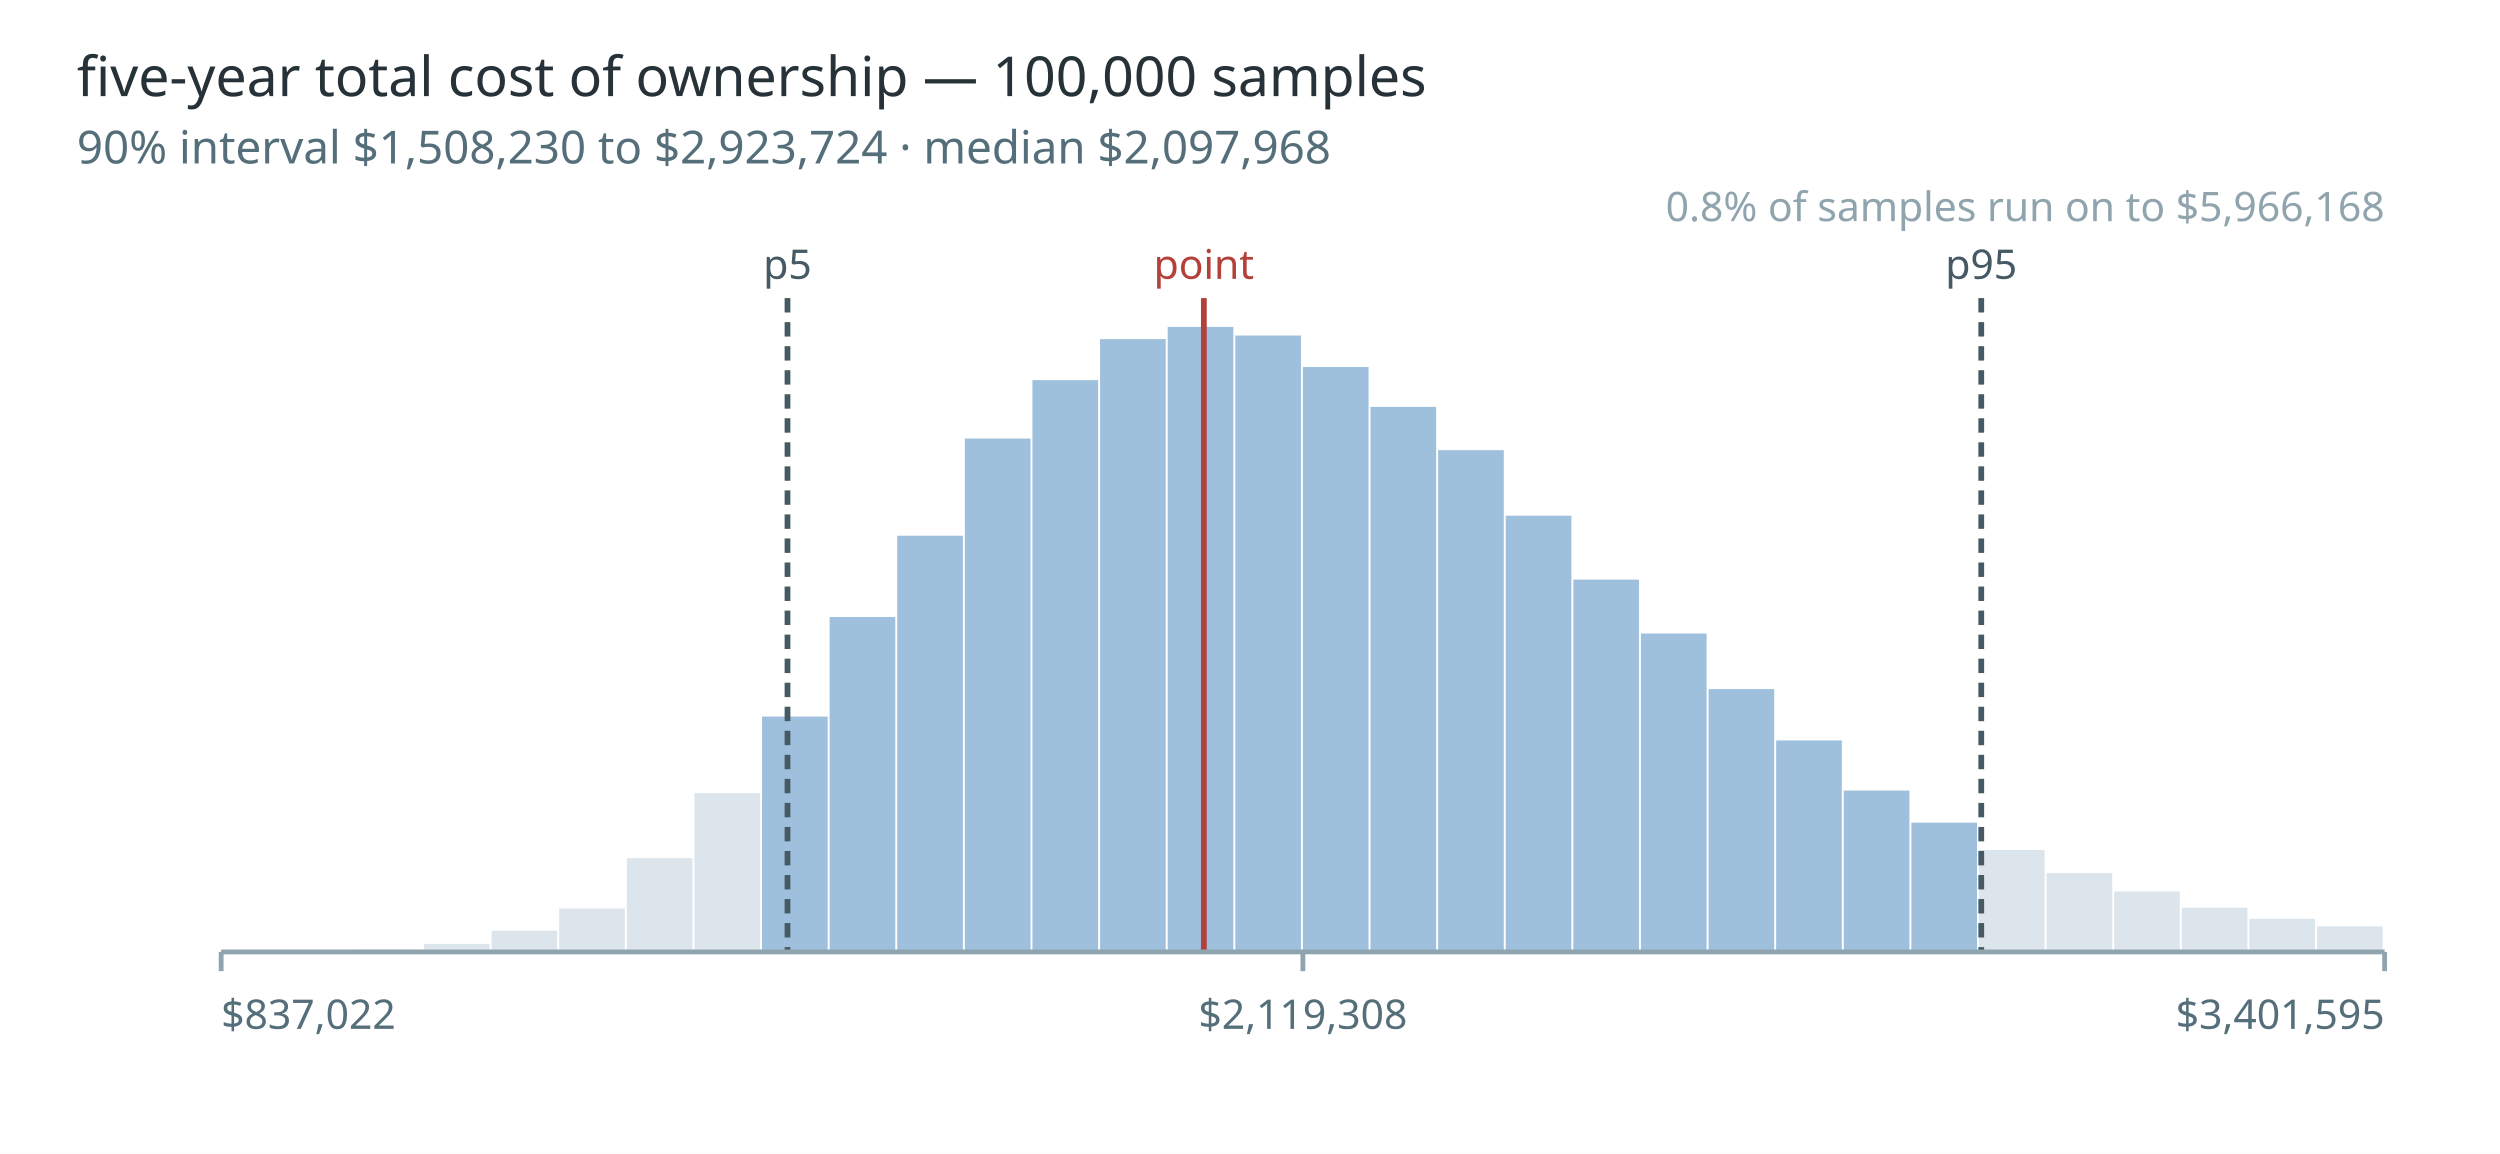
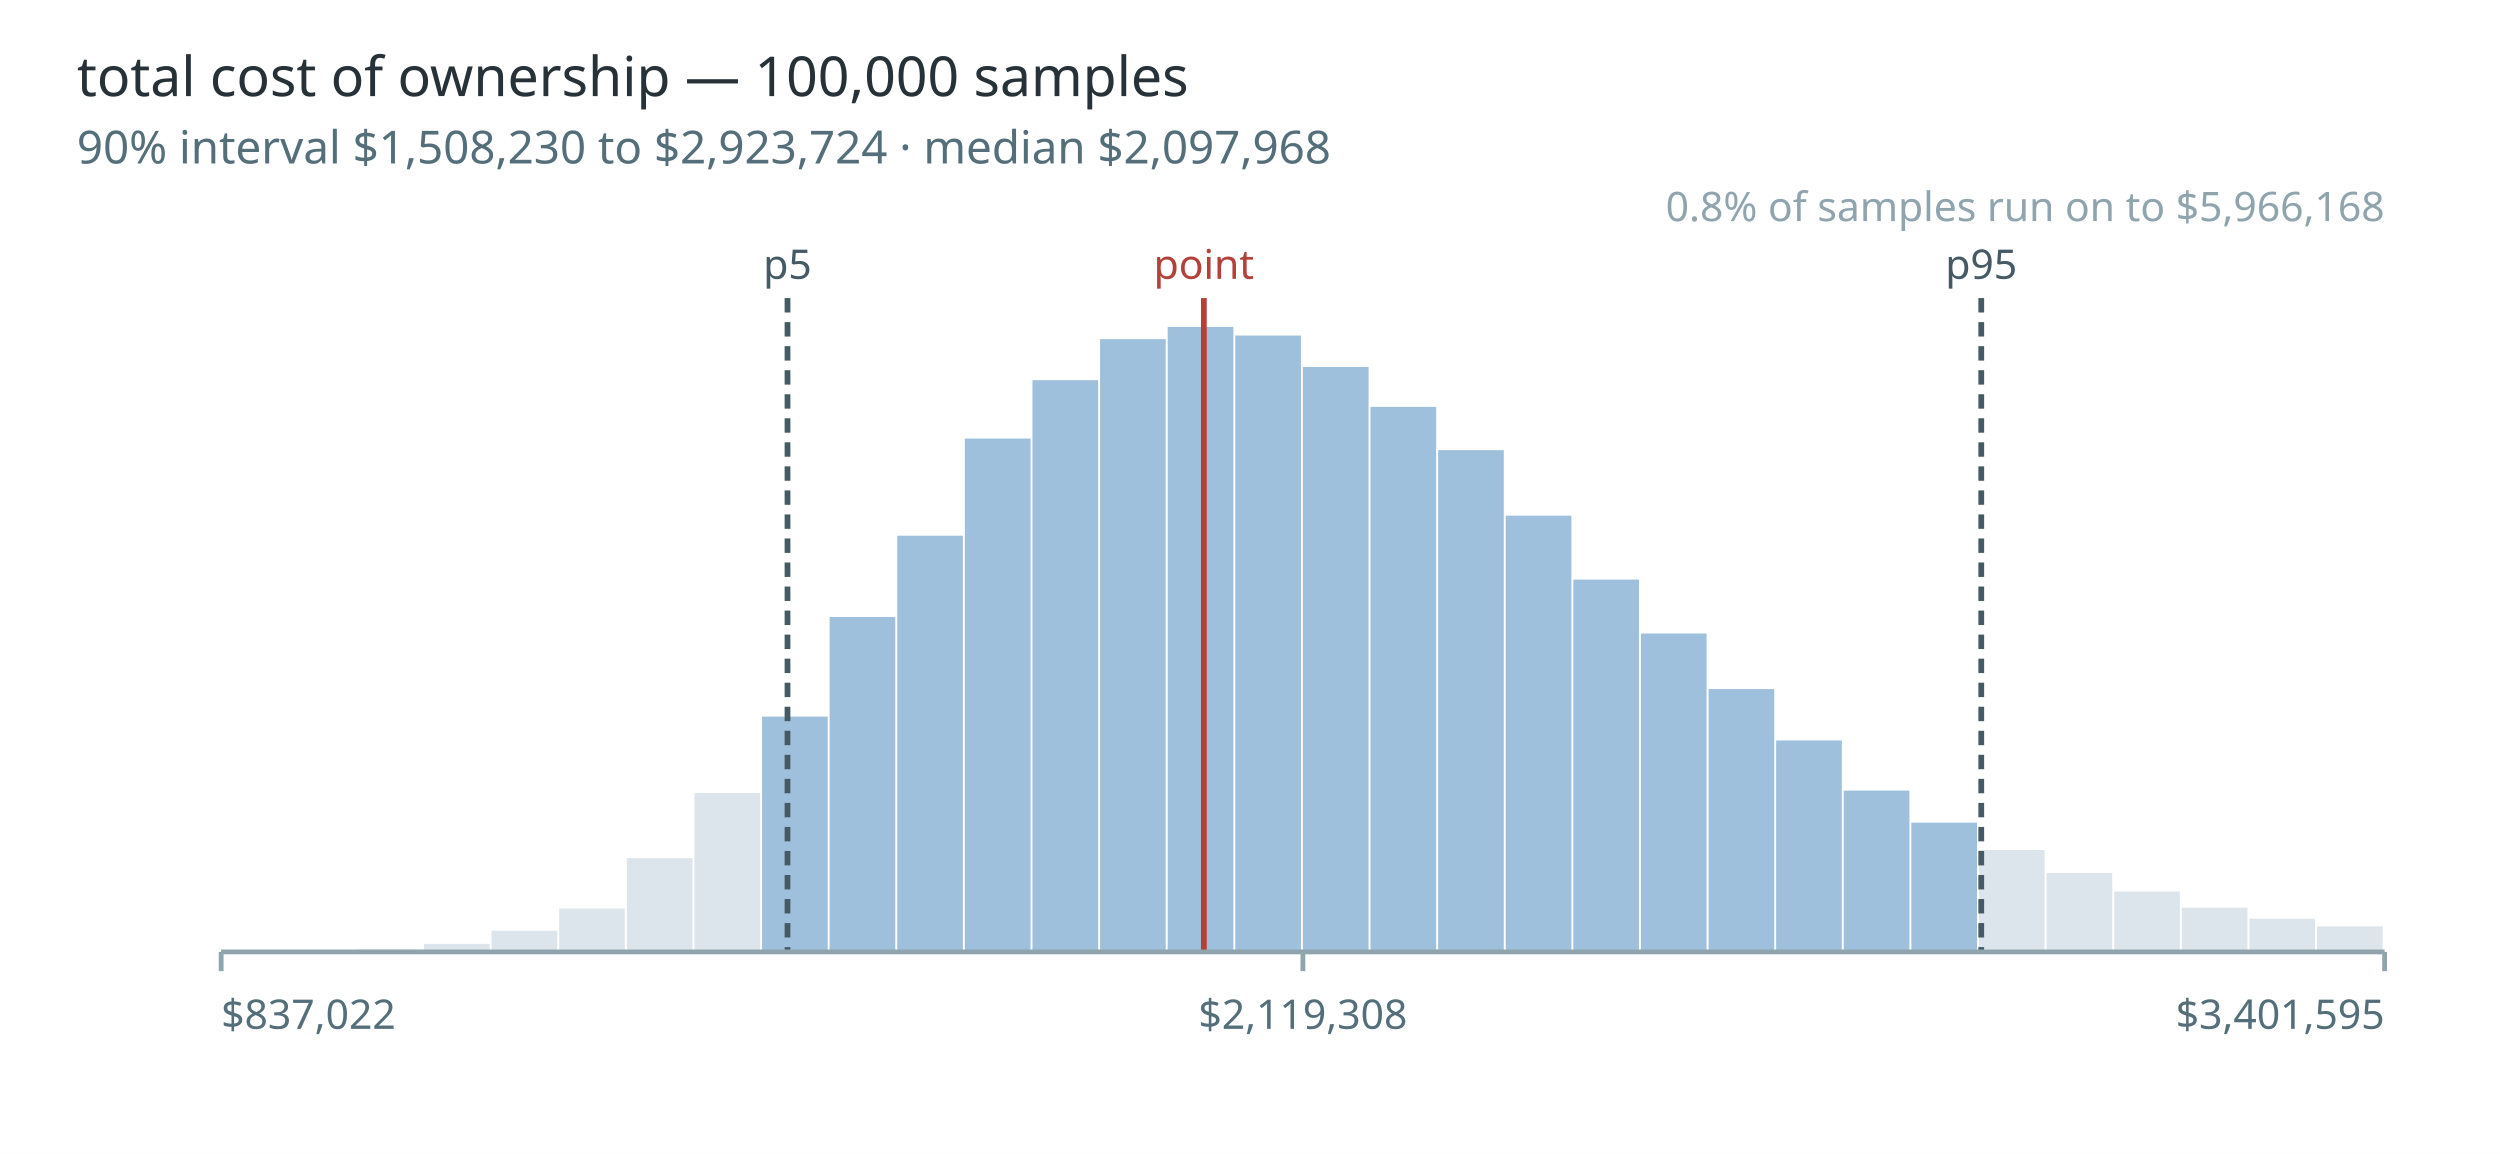
<svg xmlns="http://www.w3.org/2000/svg" viewBox="0 0 520 240" width="520" height="240" role="img" font-family="system-ui, sans-serif">
  <rect width="520" height="240" fill="#ffffff" />
-   <text x="16" y="20" font-size="11.5" fill="#263238">five-year total cost of ownership — 100,000 samples</text>
+   <text x="16" y="20" font-size="11.5" fill="#263238">total cost of ownership — 100,000 samples</text>
  <text x="16" y="34" font-size="9.5" fill="#546e7a">90% interval $1,508,230 to $2,923,724 · median $2,097,968</text>
  <rect x="46.00" y="197.95" width="13.66" height="0.05" fill="#dde5ec" />
  <rect x="60.06" y="197.88" width="13.66" height="0.12" fill="#dde5ec" />
  <rect x="74.13" y="197.52" width="13.66" height="0.48" fill="#dde5ec" />
  <rect x="88.19" y="196.33" width="13.66" height="1.67" fill="#dde5ec" />
  <rect x="102.25" y="193.59" width="13.66" height="4.41" fill="#dde5ec" />
  <rect x="116.31" y="188.97" width="13.66" height="9.03" fill="#dde5ec" />
  <rect x="130.38" y="178.49" width="13.66" height="19.51" fill="#dde5ec" />
  <rect x="144.44" y="164.95" width="13.66" height="33.05" fill="#dde5ec" />
  <rect x="158.50" y="149.05" width="13.66" height="48.95" fill="#9fc0dd" />
  <rect x="172.56" y="128.33" width="13.66" height="69.67" fill="#9fc0dd" />
  <rect x="186.62" y="111.43" width="13.66" height="86.57" fill="#9fc0dd" />
  <rect x="200.69" y="91.22" width="13.66" height="106.78" fill="#9fc0dd" />
  <rect x="214.75" y="79.07" width="13.66" height="118.93" fill="#9fc0dd" />
  <rect x="228.81" y="70.54" width="13.66" height="127.46" fill="#9fc0dd" />
  <rect x="242.88" y="68.00" width="13.66" height="130.00" fill="#9fc0dd" />
  <rect x="256.94" y="69.79" width="13.66" height="128.21" fill="#9fc0dd" />
  <rect x="271.00" y="76.33" width="13.66" height="121.67" fill="#9fc0dd" />
  <rect x="285.06" y="84.63" width="13.66" height="113.37" fill="#9fc0dd" />
  <rect x="299.13" y="93.63" width="13.66" height="104.37" fill="#9fc0dd" />
  <rect x="313.19" y="107.26" width="13.66" height="90.74" fill="#9fc0dd" />
  <rect x="327.25" y="120.56" width="13.66" height="77.44" fill="#9fc0dd" />
  <rect x="341.31" y="131.77" width="13.66" height="66.23" fill="#9fc0dd" />
  <rect x="355.38" y="143.33" width="13.66" height="54.67" fill="#9fc0dd" />
  <rect x="369.44" y="154.01" width="13.66" height="43.99" fill="#9fc0dd" />
  <rect x="383.50" y="164.44" width="13.66" height="33.56" fill="#9fc0dd" />
  <rect x="397.56" y="171.11" width="13.66" height="26.89" fill="#9fc0dd" />
  <rect x="411.62" y="176.79" width="13.66" height="21.21" fill="#dde5ec" />
  <rect x="425.69" y="181.58" width="13.66" height="16.42" fill="#dde5ec" />
  <rect x="439.75" y="185.43" width="13.66" height="12.57" fill="#dde5ec" />
  <rect x="453.81" y="188.80" width="13.66" height="9.20" fill="#dde5ec" />
  <rect x="467.87" y="191.10" width="13.66" height="6.90" fill="#dde5ec" />
  <rect x="481.94" y="192.68" width="13.66" height="5.32" fill="#dde5ec" />
  <line x1="163.8" y1="62" x2="163.8" y2="198" stroke="#455a64" stroke-width="1.2" stroke-dasharray="3 2" />
  <text x="163.8" y="58" font-size="8.5" text-anchor="middle" fill="#455a64">p5</text>
  <line x1="250.4" y1="62" x2="250.4" y2="198" stroke="#b3413a" stroke-width="1.2" />
  <text x="250.4" y="58" font-size="8.5" text-anchor="middle" fill="#b3413a">point</text>
  <line x1="412.1" y1="62" x2="412.1" y2="198" stroke="#455a64" stroke-width="1.2" stroke-dasharray="3 2" />
  <text x="412.1" y="58" font-size="8.5" text-anchor="middle" fill="#455a64">p95</text>
  <line x1="46.0" y1="198.0" x2="496.0" y2="198.0" stroke="#90a4ae" stroke-width="1" />
  <line x1="46.0" y1="198.0" x2="46.0" y2="202.0" stroke="#90a4ae" />
  <text x="46.0" y="214.0" font-size="8.5" text-anchor="start" fill="#546e7a">$837,022</text>
  <line x1="271.0" y1="198.0" x2="271.0" y2="202.0" stroke="#90a4ae" />
  <text x="271.0" y="214.0" font-size="8.5" text-anchor="middle" fill="#546e7a">$2,119,308</text>
  <line x1="496.0" y1="198.0" x2="496.0" y2="202.0" stroke="#90a4ae" />
  <text x="496.0" y="214.0" font-size="8.5" text-anchor="end" fill="#546e7a">$3,401,595</text>
  <text x="496" y="46" font-size="8.5" text-anchor="end" fill="#90a4ae">0.8% of samples run on to $5,966,168</text>
</svg>
